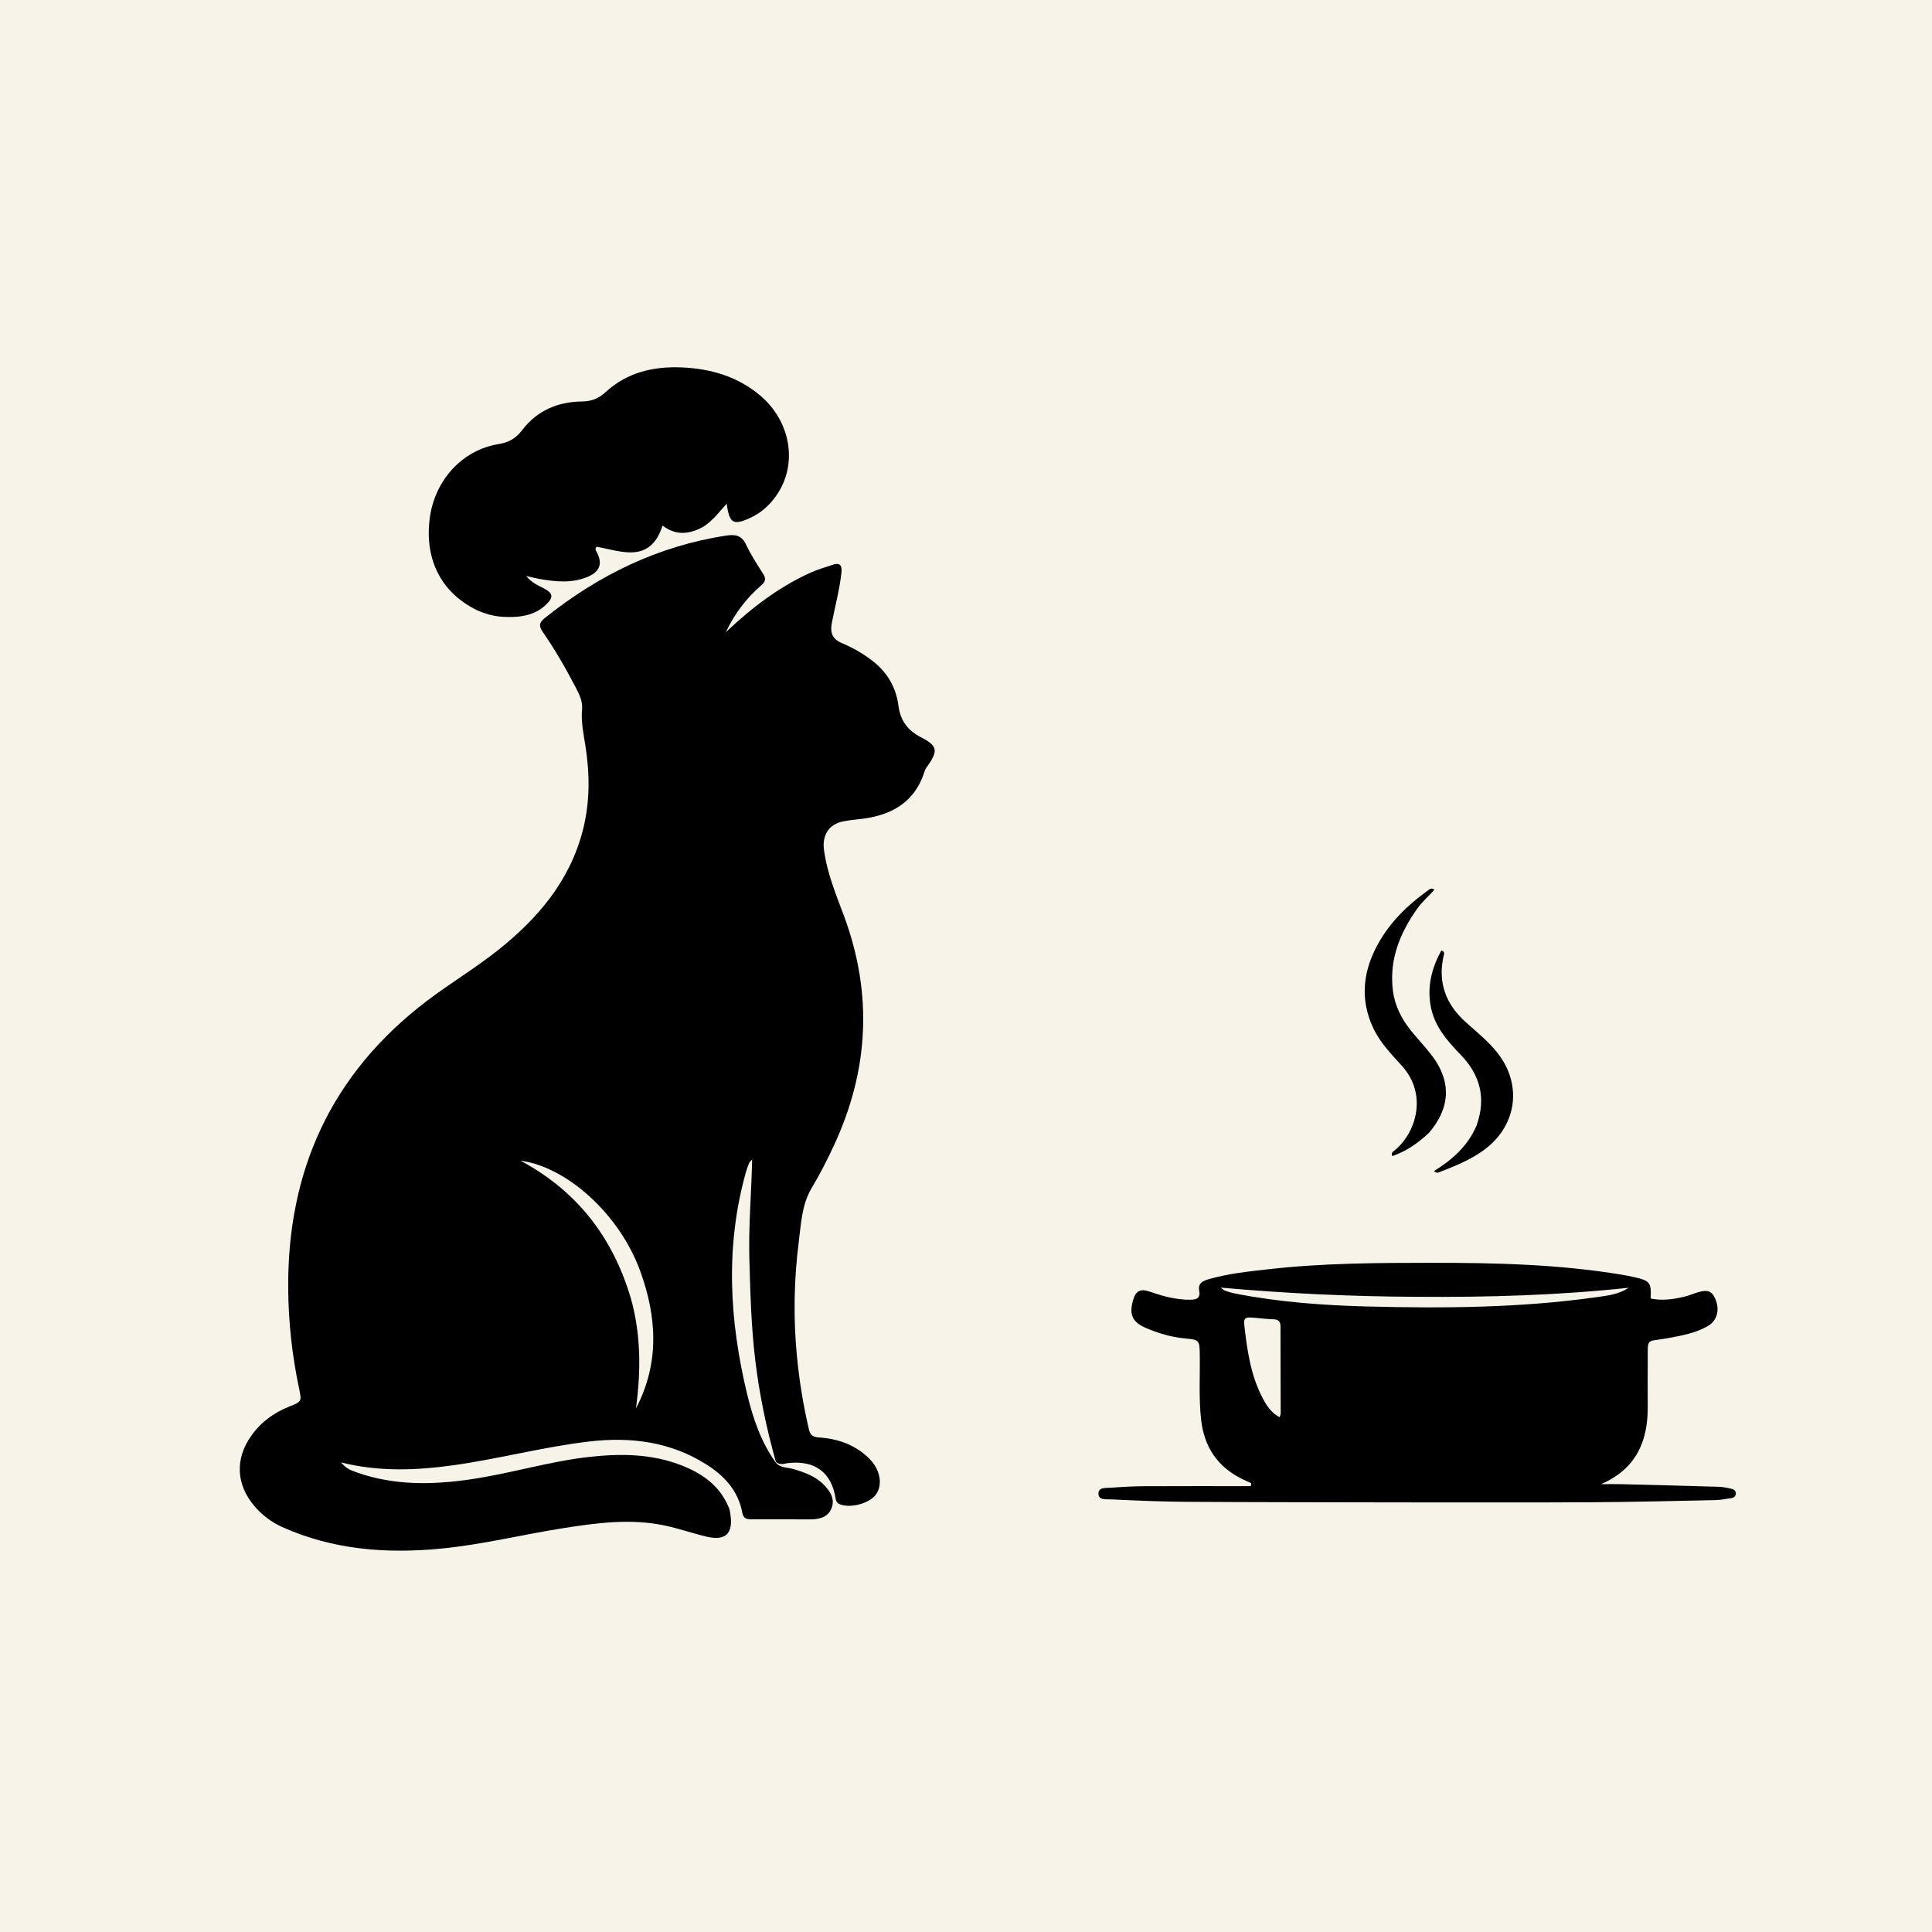
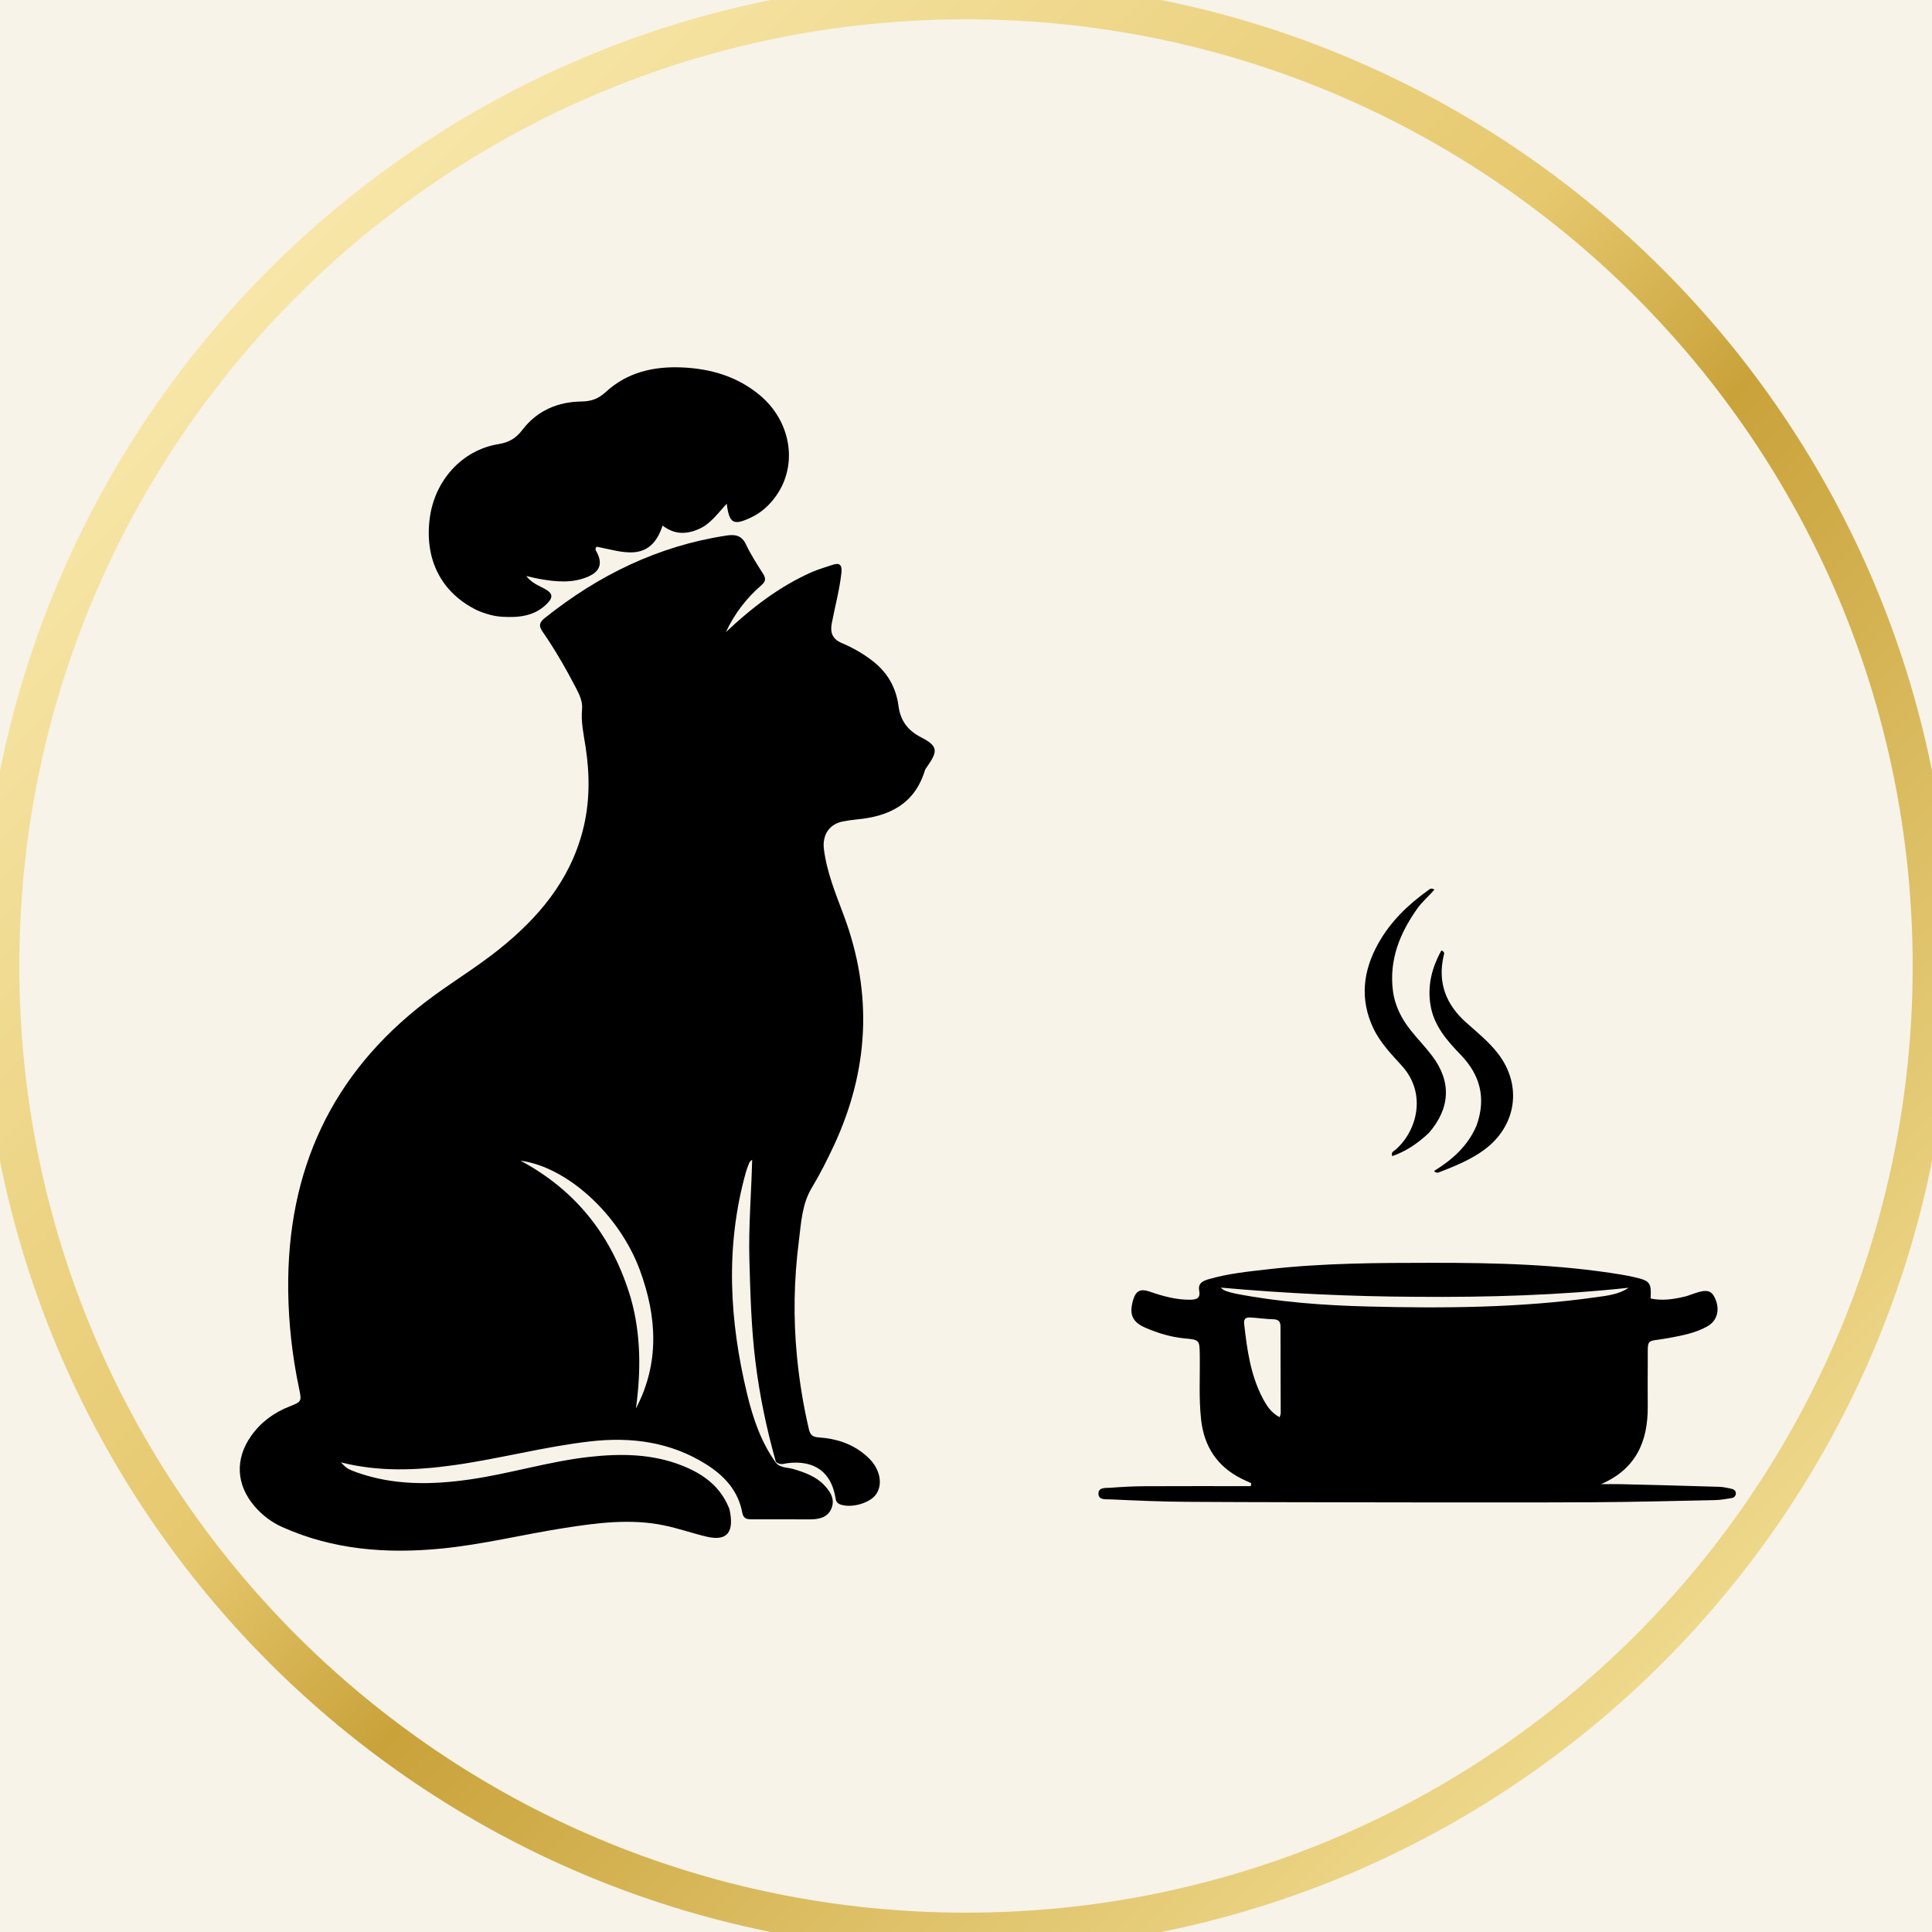
<svg xmlns="http://www.w3.org/2000/svg" version="1.1" id="Layer_1" x="0px" y="0px" width="100%" viewBox="0 0 1024 1024" enable-background="new 0 0 1024 1024" xml:space="preserve">
  <rect width="100%" height="100%" fill="#F7F3E8" />
+   <rect width="100%" height="100%" fill="#F7F3E8" />
+   <defs>
+     <linearGradient id="goldFrame" x1="0%" y1="0%" x2="100%" y2="100%">
+       <stop offset="0%" stop-color="#FFF4C2" />
+       <stop offset="45%" stop-color="#E6C86E" />
+       <stop offset="55%" stop-color="#C9A23A" />
+       <stop offset="100%" stop-color="#FFF1B0" />
+     </linearGradient>
+   </defs>
+   <rect width="100%" height="100%" rx="60%" fill="none" stroke="url(#goldFrame)" stroke-width="2%" />
  <path fill="#000000" opacity="1" stroke="none" d=" M411.02,774.994   C413.41,778.164 417.274,777.66 420.488,778.615   C426.475,780.393 432.286,782.448 436.708,787.016   C440.043,790.461 442.754,794.6 440.643,799.589   C438.621,804.366 434.039,805.293 429.327,805.299   C418.994,805.312 408.661,805.236 398.328,805.266   C395.739,805.274 394.001,804.835 393.418,801.713   C391.247,790.089 383.921,782.174 374.251,776.094   C355.312,764.19 334.509,761.487 312.771,763.975   C288.444,766.76 264.74,773.189 240.507,776.579   C220.606,779.364 200.763,780.162 180.691,775.083   C183.555,778.179 184.482,778.771 189.37,780.49   C208.927,787.367 228.93,787.033 249.083,784.132   C270.333,781.073 290.94,774.578 312.309,772.194   C329.004,770.331 345.585,770.49 361.52,776.786   C372.384,781.079 381.453,787.508 386.164,798.76   C386.357,799.22 386.581,799.681 386.685,800.164   C389.089,811.437 386.038,817.212 374.414,814.438   C366.819,812.626 359.404,810.007 351.767,808.441   C334.167,804.832 316.607,807.137 299.154,809.86   C277.292,813.272 255.749,818.668 233.683,820.804   C204.768,823.604 176.455,821.43 149.553,809.346   C143.872,806.794 138.969,803.067 134.887,798.304   C125.184,786.98 124.459,773.344 133.076,761.121   C138.209,753.84 145.077,748.752 153.367,745.483   C159.974,742.878 159.957,742.79 158.481,735.753   C154.884,718.607 152.944,701.27 152.756,683.76   C152.076,620.634 175.538,569.114 226.218,530.532   C238.561,521.135 251.912,513.186 264.043,503.529   C285.079,486.784 301.919,467.027 308.862,440.274   C312.69,425.524 312.663,410.658 310.348,395.699   C309.333,389.142 307.876,382.641 308.506,375.895   C308.889,371.777 307.081,368.102 305.221,364.527   C299.909,354.318 294.188,344.34 287.633,334.885   C285.426,331.702 285.794,329.921 288.792,327.526   C317.195,304.839 348.809,289.358 385.01,283.861   C389.765,283.139 393.143,283.754 395.452,288.702   C397.976,294.112 401.33,299.15 404.514,304.231   C406.044,306.673 405.762,308.254 403.562,310.163   C395.726,316.968 389.439,325.007 384.725,335.046   C398.583,321.982 413.07,310.922 429.956,303.364   C433.585,301.739 437.476,300.698 441.246,299.384   C445.202,298.004 446.386,299.638 445.978,303.478   C445.007,312.608 442.54,321.447 440.845,330.434   C439.901,335.443 441.318,338.785 446.122,340.82   C452.11,343.356 457.696,346.515 462.873,350.613   C470.667,356.785 474.972,364.683 476.247,374.314   C477.251,381.906 481.119,387.123 487.88,390.614   C496.973,395.31 497.432,397.788 491.427,406.299   C490.951,406.973 490.413,407.668 490.177,408.437   C484.743,426.147 471.313,432.702 454.273,434.298   C451.792,434.53 449.319,434.913 446.867,435.363   C439.54,436.709 435.755,442.566 436.685,450.031   C438.229,462.422 442.988,473.802 447.278,485.328   C462.662,526.663 460.54,567.212 442.022,607.062   C438.44,614.77 434.601,622.337 430.217,629.638   C424.986,638.348 424.611,648.367 423.379,658.042   C420.804,678.254 420.421,698.566 422.396,718.859   C423.669,731.939 425.759,744.91 428.772,757.724   C429.462,760.654 430.948,761.672 433.944,761.864   C442.755,762.429 450.972,764.934 457.96,770.609   C459.376,771.759 460.755,773.004 461.929,774.392   C466.725,780.063 467.68,787.115 464.414,791.91   C461.229,796.588 451.769,799.365 445.804,797.535   C443.942,796.964 443.157,796.01 442.857,794.089   C440.703,780.312 431.676,773.745 417.474,775.497   C415.534,775.736 413.586,776.729 411.243,774.851   C406.185,756.919 402.564,739.388 400.375,721.524   C398.184,703.646 397.7,685.692 397.189,667.745   C396.686,650.072 398.235,632.407 398.661,614.694   C397.653,615.356 397.195,616.045 396.905,616.799   C396.309,618.348 395.717,619.908 395.272,621.505   C384.369,660.69 386.568,699.826 395.987,738.866   C399.073,751.658 403.272,764.092 411.02,774.994  M334.415,688.313   C339.777,707.508 339.723,726.931 337.061,746.5   C349.674,722.533 348.204,697.938 339.245,673.471   C328.254,643.454 300.398,618.432 275.849,615.173   C305.372,630.97 324.678,655.293 334.415,688.313  z" />
  <path fill="#000000" opacity="1" stroke="none" d=" M743,796.3   C704.512,796.216 666.524,796.231 628.537,795.994   C615.22,795.911 601.902,795.302 588.595,794.698   C586.205,794.59 582.183,795.221 582.199,791.626   C582.214,788.145 586.109,788.719 588.586,788.536   C594.56,788.097 600.554,787.756 606.543,787.725   C625.347,787.626 644.153,787.688 662.958,787.688   C663.023,787.163 663.087,786.638 663.151,786.113   C661.504,785.354 659.836,784.638 658.214,783.83   C645.224,777.357 638.219,766.846 636.612,752.443   C635.331,740.965 636.083,729.478 635.902,717.996   C635.781,710.252 635.75,710.116 627.805,709.367   C620.6,708.688 613.759,706.603 607.168,703.765   C600.173,700.753 598.415,696.681 600.486,689.329   C601.921,684.234 604.278,682.831 609.401,684.599   C616.363,687.001 623.343,688.953 630.815,688.881   C634.293,688.847 636.356,688.072 635.605,684.067   C634.845,680.017 637.734,678.838 640.72,677.975   C651.154,674.959 661.919,673.902 672.66,672.685   C701.347,669.438 730.191,669.332 758.97,669.316   C792.572,669.297 826.219,670.086 859.518,675.602   C861.813,675.983 864.102,676.43 866.368,676.956   C874.564,678.861 875.291,679.811 874.857,688.227   C880.943,689.545 886.934,688.65 892.893,687.236   C894.506,686.853 896.07,686.243 897.637,685.683   C904.494,683.233 907.044,683.777 909.026,688.149   C911.719,694.089 910.216,700.005 904.987,702.97   C898.509,706.642 891.236,707.901 884.045,709.249   C872.2,711.469 873.41,708.481 873.344,721.52   C873.304,729.518 873.281,737.516 873.337,745.513   C873.47,764.127 867.02,778.674 848.562,786.632   C852.09,786.632 855.619,786.558 859.145,786.645   C876.46,787.071 893.776,787.506 911.089,788.035   C913.394,788.106 915.71,788.617 917.969,789.149   C919.099,789.416 920.098,790.267 920.034,791.645   C919.97,792.995 918.977,793.82 917.805,794.013   C914.855,794.498 911.875,795.029 908.898,795.092   C887.257,795.546 865.615,796.097 843.971,796.221   C810.481,796.412 776.99,796.289 743,796.3  M750.5,687.333   C715.966,687.175 681.499,685.553 647.042,682.464   C647.98,683.42 648.963,683.993 650.021,684.343   C651.596,684.864 653.205,685.326 654.832,685.643   C677.936,690.141 701.364,691.868 724.801,692.464   C765.269,693.492 805.744,693.221 845.96,687.554   C851.884,686.719 857.963,686.116 863.189,682.549   C826.025,686.525 788.793,687.648 750.5,687.333  M664.4,698.396   C661.936,698.311 658.969,697.578 659.437,701.738   C660.947,715.148 662.747,728.502 669.068,740.714   C671.185,744.803 673.587,748.718 678.235,751.167   C678.505,750.163 678.806,749.566 678.805,748.969   C678.776,733.654 678.682,718.338 678.691,703.023   C678.693,700.158 677.341,699.304 674.709,699.235   C671.556,699.153 668.411,698.742 664.4,698.396  z" />
  <path fill="#000000" opacity="1" stroke="none" d=" M252.798,323.417   C233.868,314.125 224.958,296.614 227.76,274.788   C230.336,254.727 244.779,238.579 264.171,235.396   C269.934,234.45 273.483,232.274 276.947,227.752   C284.71,217.618 295.655,212.954 308.267,212.801   C313.429,212.738 317.197,211.335 321.079,207.759   C332.375,197.354 346.359,194.11 361.328,194.739   C376.48,195.374 390.546,199.416 402.479,209.264   C419.337,223.178 423.127,246.352 411.252,262.954   C407.817,267.757 403.571,271.665 398.149,274.242   C388.786,278.69 386.525,277.573 385.189,266.981   C380.463,272.03 376.7,277.6 370.494,280.352   C363.951,283.254 357.615,283.506 351.184,278.561   C344.631,298.681 329.725,292.341 316.288,289.76   C315.042,291.009 315.881,291.835 316.321,292.676   C319.399,298.567 318.053,302.8 311.954,305.515   C303.489,309.282 294.713,308.397 285.945,306.851   C283.849,306.481 281.782,305.95 278.917,305.32   C281.733,308.854 285.101,310.2 288.244,311.847   C293.132,314.408 293.515,316.534 289.477,320.409   C282.898,326.721 274.593,327.392 266.155,326.897   C261.687,326.634 257.307,325.389 252.798,323.417  z" />
  <path fill="#000000" opacity="1" stroke="none" d=" M757.409,600.385   C751.576,605.951 745.325,610.169 737.94,612.775   C737.1,610.723 738.663,610.212 739.565,609.443   C750.837,599.815 756.597,579.803 742.967,564.828   C737.378,558.687 731.503,552.634 727.895,544.991   C720.614,529.568 722.412,514.549 730.526,500.028   C736.992,488.457 746.306,479.471 756.999,471.832   C757.735,471.306 758.524,470.393 760.264,471.534   C757.256,475.029 753.716,477.964 751.095,481.683   C741.896,494.736 736.208,508.77 738.279,525.122   C739.294,533.14 742.861,540.035 747.827,546.238   C751.469,550.788 755.553,554.993 759.063,559.636   C769.327,573.216 768.757,587.222 757.409,600.385  z" />
  <path fill="#000000" opacity="1" stroke="none" d=" M782.628,596.497   C787.817,581.915 784.471,569.678 774.145,559.002   C766.915,551.527 760.087,543.726 758.235,532.986   C756.435,522.546 758.887,512.923 763.949,503.796   C766.068,504.475 765.329,505.793 765.11,506.78   C761.976,520.836 766.359,532.315 776.895,541.783   C782.713,547.011 788.864,551.906 793.736,558.115   C807.026,575.051 803.941,596.771 786.541,609.51   C779.319,614.798 771.131,618.047 762.909,621.269   C762.18,621.555 761.32,621.873 760.062,620.67   C769.711,614.709 777.968,607.469 782.628,596.497  z" />
</svg>
